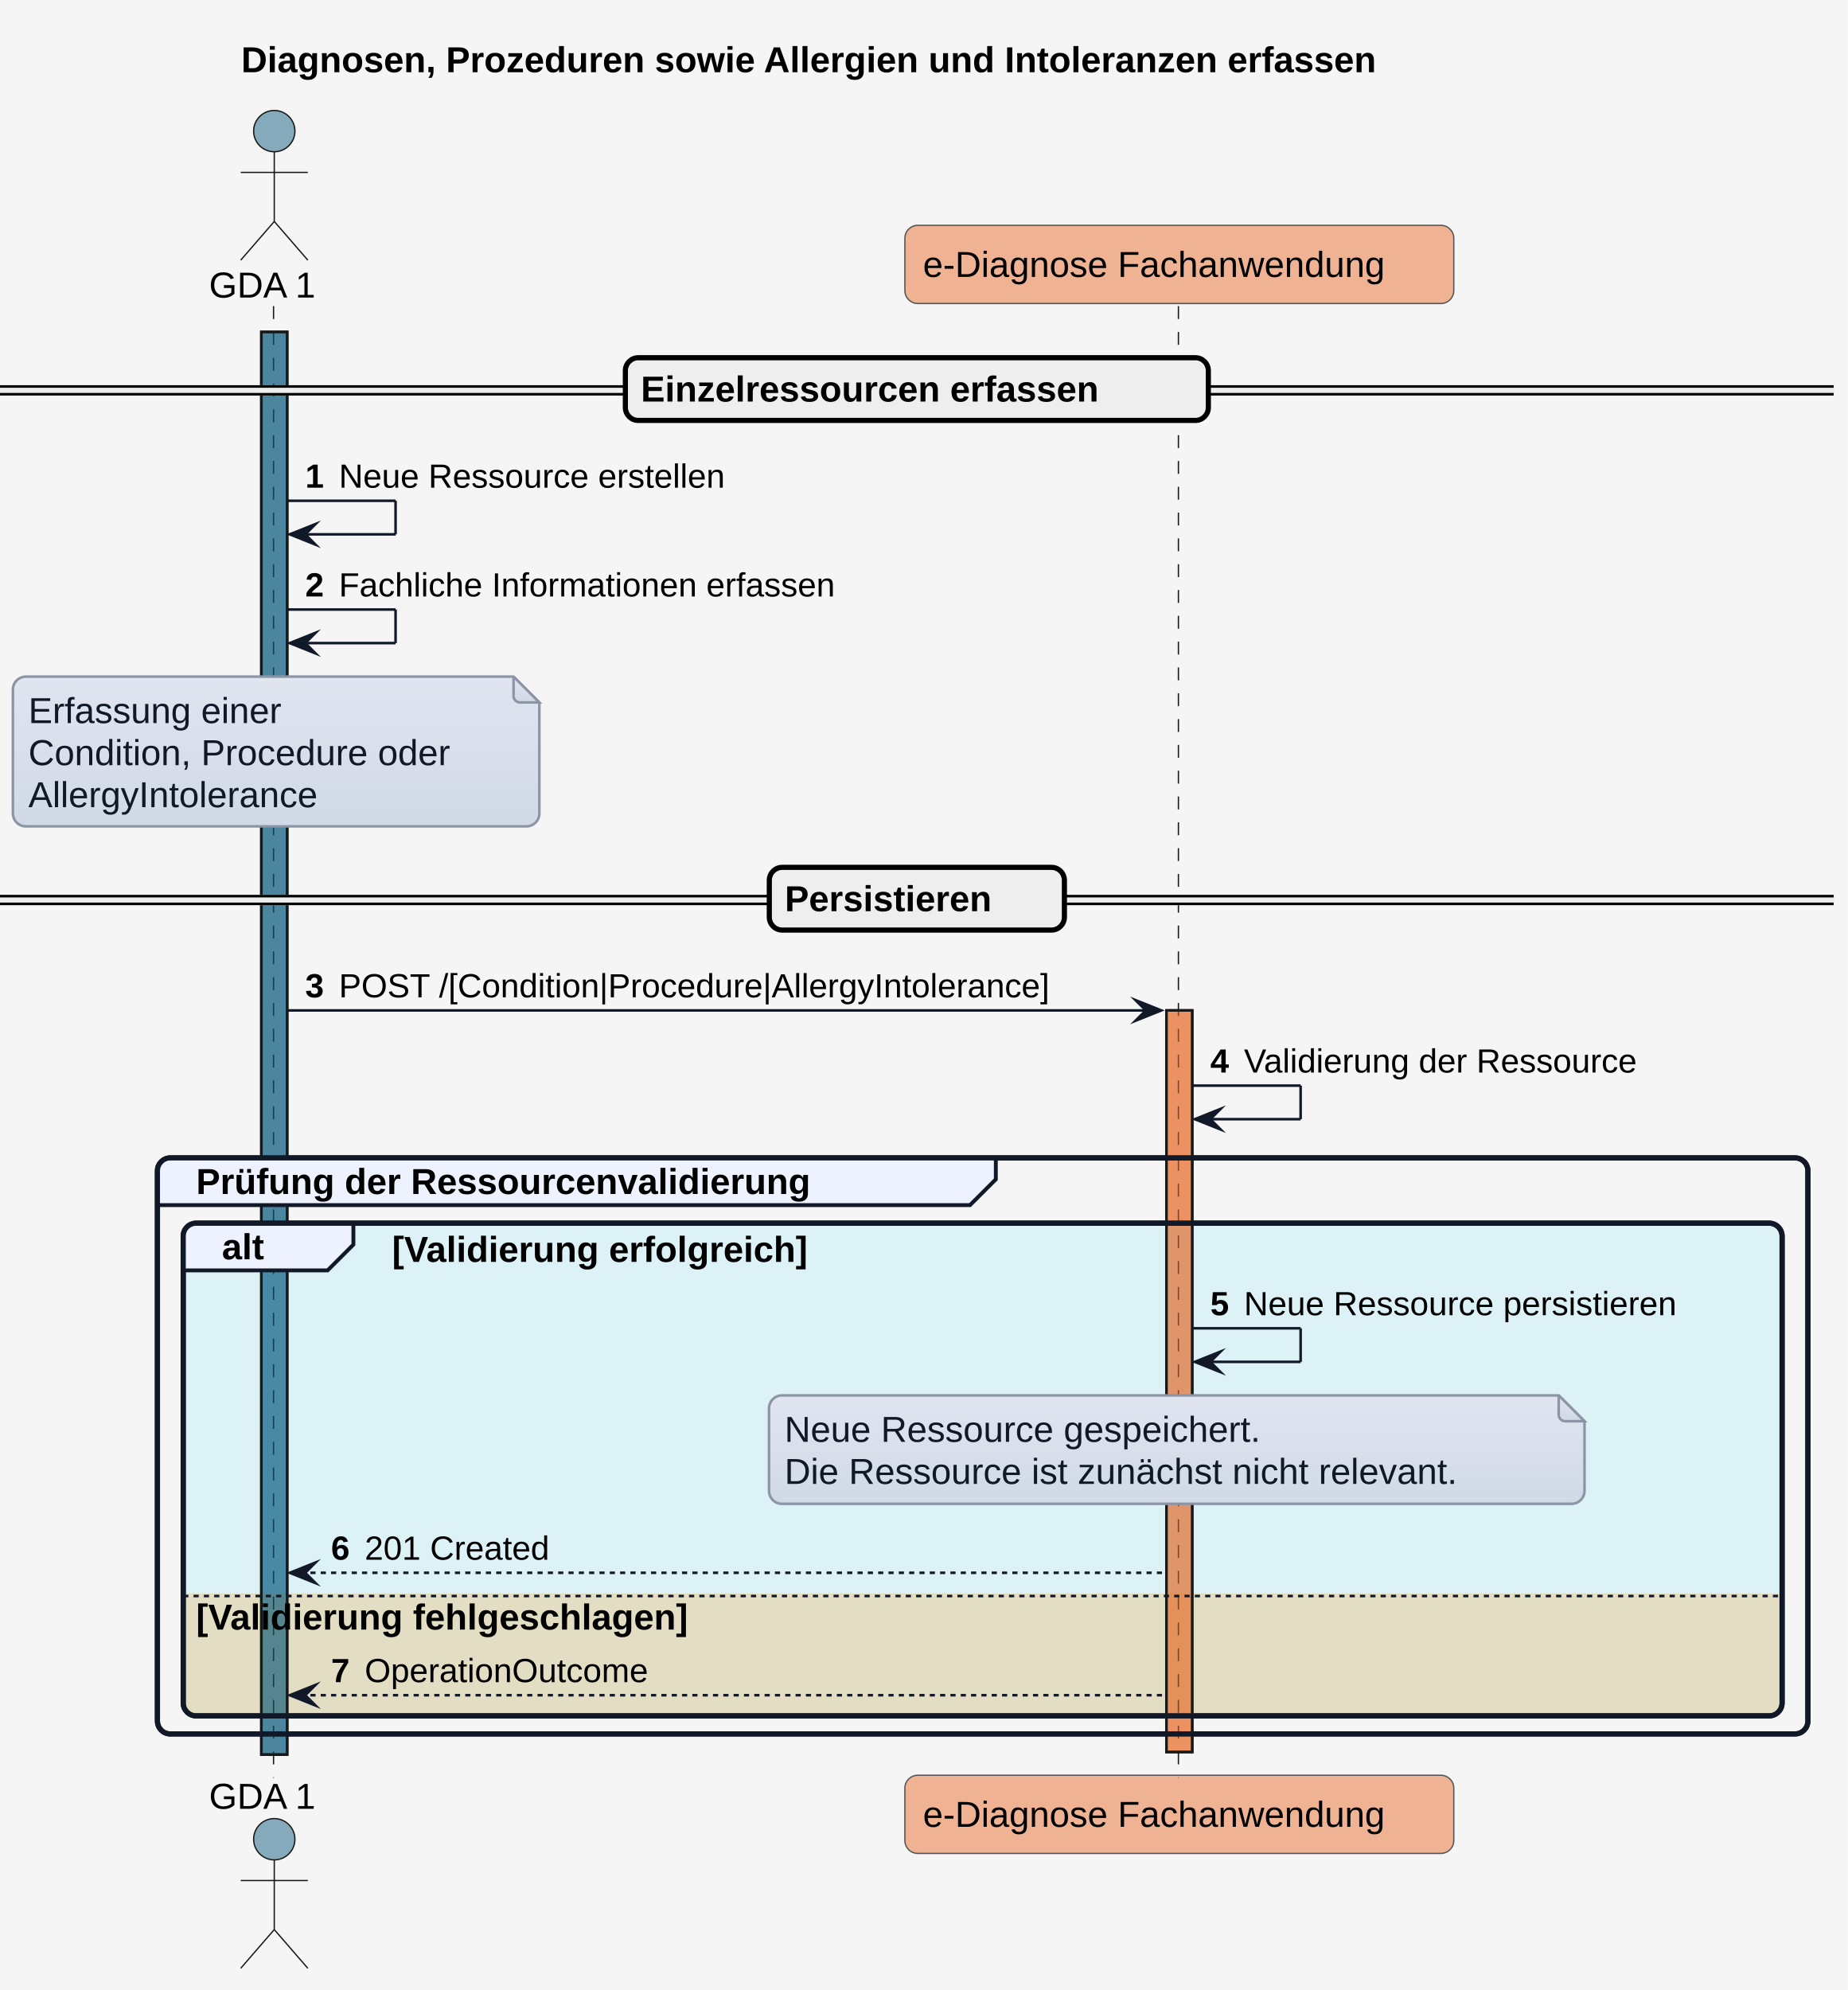
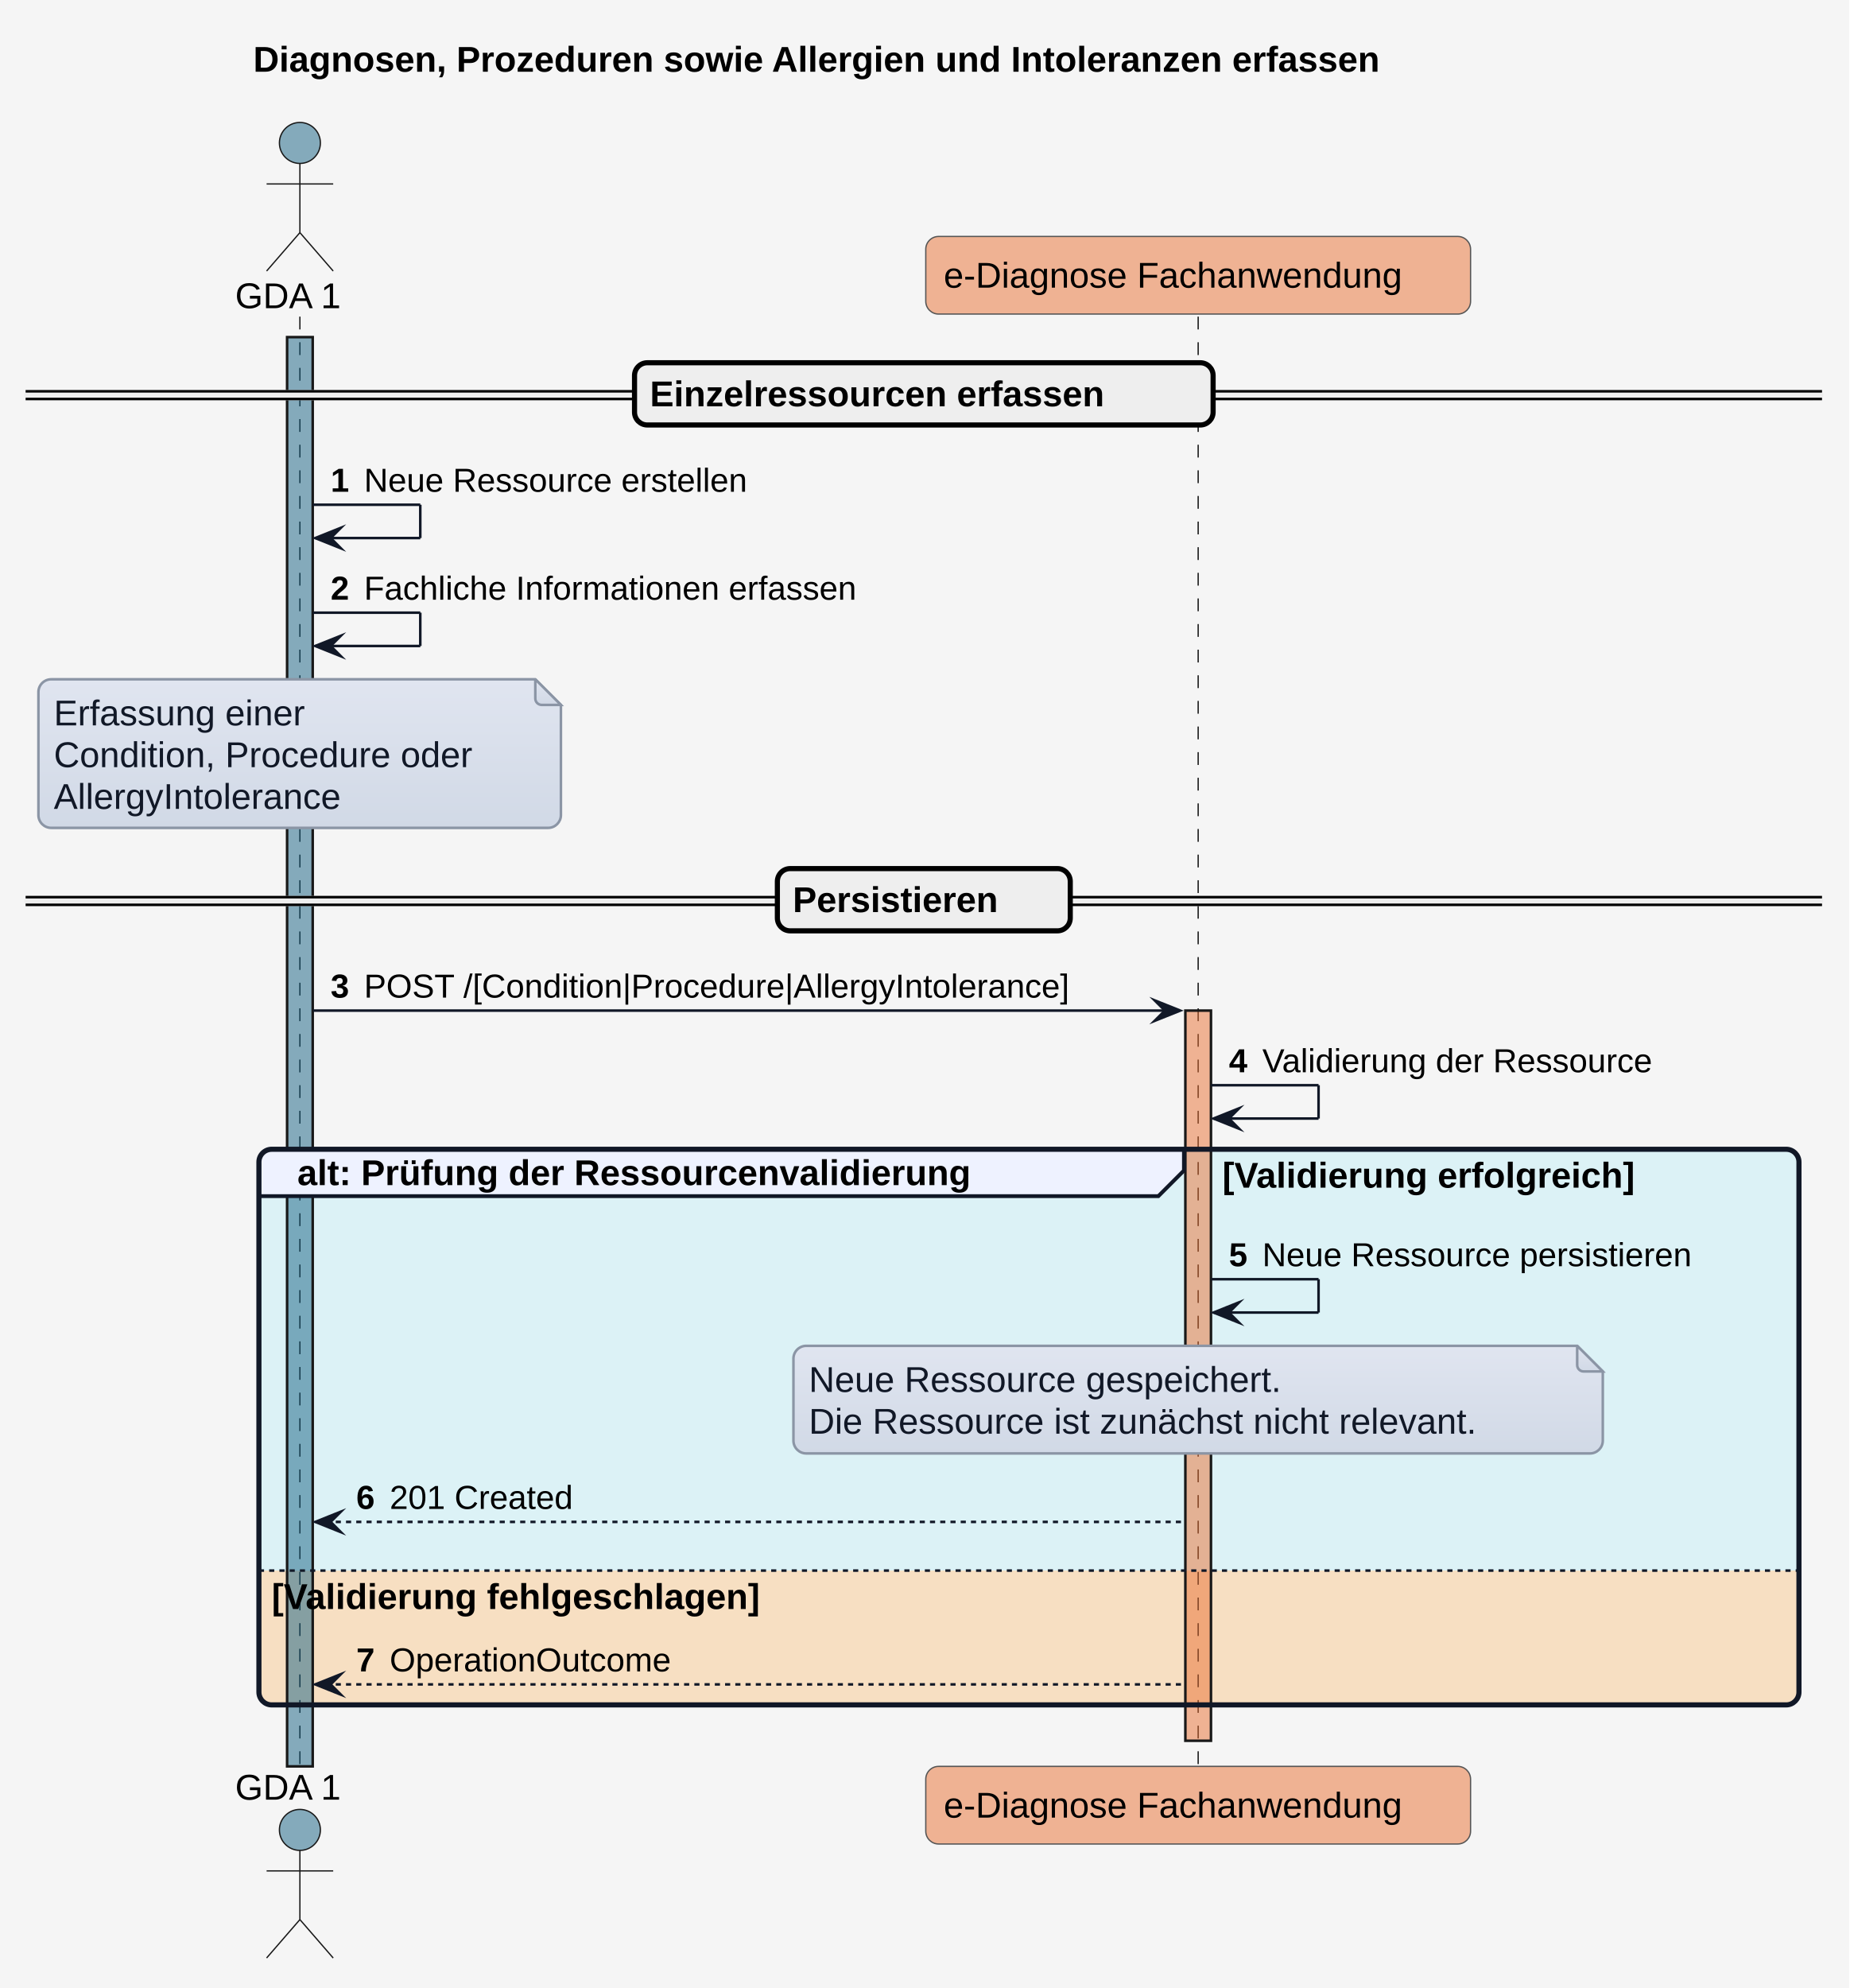
- <svg xmlns="http://www.w3.org/2000/svg" version="1.1" data-diagram-type="SEQUENCE" style="width:716px;height:771px;background:#F5F5F5;" width="716px" height="771px" viewBox="0 0 716 771" zoomAndPan="magnify" preserveAspectRatio="none" contentStyleType="text/css">
+ <svg xmlns="http://www.w3.org/2000/svg" version="1.1" data-diagram-type="SEQUENCE" style="width:722px;height:776px;background:#F5F5F5;" width="722px" height="776px" viewBox="0 0 722 776" zoomAndPan="magnify" preserveAspectRatio="none" contentStyleType="text/css">
  <defs>
-     <linearGradient x1="50%" y1="0%" x2="50%" y2="100%" id="gvlhqeng7wdxw0">
+     <linearGradient x1="50%" y1="0%" x2="50%" y2="100%" id="gnr4scn6faixz0">
      <stop stop-color="#E0E5F0" offset="0%" />
      <stop stop-color="#D1D9E6" offset="100%" />
    </linearGradient>
  </defs>
-   <g>
-     <rect x="0" y="0" width="716" height="771" fill="#F5F5F5" style="stroke:none;stroke-width:1;" />
+   <g font-family="sans-serif" lengthAdjust="spacing">
+     <rect x="0" y="0" width="722" height="776" fill="#F5F5F5" style="stroke:none;" />
    <g class="title" data-source-line="1">
-       <text x="93.466" y="27.995" fill="#000000" font-size="14" lengthAdjust="spacing" textLength="522.635" font-weight="700" font-family="'Arial'">Diagnosen, Prozeduren sowie Allergien und Intoleranzen erfassen</text>
+       <text x="98.87" y="27.995" fill="#000" font-size="14" textLength="522.635" font-weight="700" font-family="'Arial'">Diagnosen, Prozeduren sowie Allergien und Intoleranzen erfassen</text>
+     </g>
+     <path d="M106.091,448.609 L697.375,448.609 A5,5 0 0 1 702.375,453.609 L702.375,613.063 L101.091,613.063 L101.091,453.609 A5,5 0 0 1 106.091,448.609" fill="#50E6FF" fill-opacity="0.145" />
+     <path d="M101.091,613.063 L702.375,613.063 L702.375,660.492 A5,5 0 0 1 697.375,665.492 L106.091,665.492 A5,5 0 0 1 101.091,660.492 L101.091,613.063" fill="#FF8C00" fill-opacity="0.208" />
+     <g>
+       <rect x="113.591" y="123.594" width="8" height="565.898" fill="#000" fill-opacity="0" />
+       <line x1="117.091" y1="123.594" x2="117.091" y2="689.492" style="stroke:#181818;stroke-width:0.5;stroke-dasharray:5,5;" />
    </g>
    <g>
-       <rect x="101.282" y="128.594" width="10" height="551.195" fill="#156082" fill-opacity="0.502" style="stroke:#181818;stroke-width:1;" />
+       <rect x="112.091" y="131.594" width="10" height="557.898" fill="#156082" fill-opacity="0.502" style="stroke:#181818;stroke-width:1;" />
    </g>
    <g>
-       <rect x="451.995" y="391.477" width="10" height="287.312" fill="#E97132" fill-opacity="0.502" style="stroke:#181818;stroke-width:1;" />
-     </g>
-     <rect x="61" y="448.609" width="639.566" height="223.18" fill="none" style="stroke:#111827;stroke-width:2;" rx="5" ry="5" />
-     <rect x="71" y="473.906" width="619.566" height="190.883" fill="#50E6FF" fill-opacity="0.145" style="stroke:#111827;stroke-width:2;" rx="5" ry="5" />
-     <path d="M71,617.359 L690.566,617.359 L690.566,659.789 A5,5 0 0 1 685.566,664.789 L76,664.789 A5,5 0 0 1 71,659.789 L71,617.359" style="stroke:none;stroke-width:1;" fill="#FF8C00" fill-opacity="0.208" />
-     <g class="participant-lifeline" data-qualified-name="GDA_1" data-entity-uid="part1" id="part1-lifeline" data-source-line="49">
-       <g>
-         <rect x="102.282" y="118.594" width="8" height="570.195" fill="#000000" fill-opacity="0" />
-         <line x1="106" y1="118.594" x2="106" y2="688.789" style="stroke:#181818;stroke-width:0.5;stroke-dasharray:5,5;" />
-       </g>
-     </g>
-     <g class="participant-lifeline" data-qualified-name="eDiag_FA" data-entity-uid="part2" id="part2-lifeline" data-source-line="50">
-       <g>
-         <rect x="452.995" y="118.594" width="8" height="570.195" fill="#000000" fill-opacity="0" />
-         <line x1="456.641" y1="118.594" x2="456.641" y2="688.789" style="stroke:#181818;stroke-width:0.5;stroke-dasharray:5,5;" />
-       </g>
-     </g>
-     <g class="participant participant-head" data-qualified-name="GDA_1" data-entity-uid="part1" id="part1-head" data-source-line="49">
-       <text x="81" y="115.292" fill="#000000" font-size="14" lengthAdjust="spacing" textLength="44.563" font-family="'Arial'">GDA 1</text>
-       <ellipse cx="106.282" cy="50.797" rx="8" ry="8" fill="#156082" fill-opacity="0.502" style="stroke:#181818;stroke-width:0.5;" />
-       <path d="M106.282,58.797 L106.282,85.797 M93.282,66.797 L119.282,66.797 M106.282,85.797 L93.282,100.797 M106.282,85.797 L119.282,100.797" style="stroke:#181818;stroke-width:0.5;" fill="none" />
-     </g>
-     <g class="participant participant-tail" data-qualified-name="GDA_1" data-entity-uid="part1" id="part1-tail" data-source-line="49">
-       <text x="81" y="700.784" fill="#000000" font-size="14" lengthAdjust="spacing" textLength="44.563" font-family="'Arial'">GDA 1</text>
-       <ellipse cx="106.282" cy="712.586" rx="8" ry="8" fill="#156082" fill-opacity="0.502" style="stroke:#181818;stroke-width:0.5;" />
-       <path d="M106.282,720.586 L106.282,747.586 M93.282,728.586 L119.282,728.586 M106.282,747.586 L93.282,762.586 M106.282,747.586 L119.282,762.586" style="stroke:#181818;stroke-width:0.5;" fill="none" />
-     </g>
-     <g class="participant participant-head" data-qualified-name="eDiag_FA" data-entity-uid="part2" id="part2-head" data-source-line="50">
-       <rect x="350.641" y="87.297" width="212.707" height="30.297" fill="#E97132" fill-opacity="0.502" style="stroke:#555555;stroke-width:0.5;" rx="5" ry="5" />
-       <text x="357.641" y="107.292" fill="#000000" font-size="14" lengthAdjust="spacing" textLength="198.707" font-family="'Arial'">e-Diagnose Fachanwendung</text>
-     </g>
-     <g class="participant participant-tail" data-qualified-name="eDiag_FA" data-entity-uid="part2" id="part2-tail" data-source-line="50">
-       <rect x="350.641" y="687.789" width="212.707" height="30.297" fill="#E97132" fill-opacity="0.502" style="stroke:#555555;stroke-width:0.5;" rx="5" ry="5" />
-       <text x="357.641" y="707.784" fill="#000000" font-size="14" lengthAdjust="spacing" textLength="198.707" font-family="'Arial'">e-Diagnose Fachanwendung</text>
+       <rect x="464.304" y="123.594" width="8" height="565.898" fill="#000" fill-opacity="0" />
+       <line x1="467.804" y1="123.594" x2="467.804" y2="689.492" style="stroke:#181818;stroke-width:0.5;stroke-dasharray:5,5;" />
    </g>
    <g>
-       <rect x="101.282" y="128.594" width="10" height="551.195" fill="#156082" fill-opacity="0.502" style="stroke:#181818;stroke-width:1;" />
+       <rect x="462.804" y="394.477" width="10" height="285.016" fill="#E97132" fill-opacity="0.502" style="stroke:#181818;stroke-width:1;" />
    </g>
-     <g>
-       <rect x="451.995" y="391.477" width="10" height="287.312" fill="#E97132" fill-opacity="0.502" style="stroke:#181818;stroke-width:1;" />
-     </g>
-     <rect x="0" y="149.742" width="710.566" height="3" fill="#EEEEEE" style="stroke:#EEEEEE;stroke-width:1;" rx="5" ry="5" />
-     <line x1="0" y1="149.742" x2="710.566" y2="149.742" style="stroke:#000000;stroke-width:1;" />
-     <line x1="0" y1="152.742" x2="710.566" y2="152.742" style="stroke:#000000;stroke-width:1;" />
-     <rect x="242.333" y="138.594" width="225.9" height="24.297" fill="#EEEEEE" style="stroke:#000000;stroke-width:2;" rx="5" ry="5" />
-     <text x="248.333" y="155.589" fill="#000000" font-size="14" lengthAdjust="spacing" textLength="207.026" font-weight="700" font-family="'Arial'">Einzelressourcen erfassen</text>
-     <g class="message" data-entity-1="part1" data-entity-2="part1" id="msg1" data-source-line="57">
-       <line x1="111.282" y1="194.023" x2="153.282" y2="194.023" style="stroke:#111827;stroke-width:1;" />
-       <line x1="153.282" y1="194.023" x2="153.282" y2="207.023" style="stroke:#111827;stroke-width:1;" />
-       <line x1="112.282" y1="207.023" x2="153.282" y2="207.023" style="stroke:#111827;stroke-width:1;" />
-       <polygon points="122.282,203.023,112.282,207.023,122.282,211.023,118.282,207.023" fill="#111827" style="stroke:#111827;stroke-width:1;stroke-linejoin:miter;stroke-miterlimit:10;" />
-       <text x="118.282" y="188.958" fill="#000000" font-size="13" lengthAdjust="spacing" textLength="9.045" font-weight="700" font-family="'Arial'">1</text>
-       <text x="131.327" y="188.958" fill="#000000" font-size="13" lengthAdjust="spacing" textLength="166.156" font-family="'Arial'">Neue Ressource erstellen</text>
-     </g>
-     <g class="message" data-entity-1="part1" data-entity-2="part1" id="msg2" data-source-line="58">
-       <line x1="111.282" y1="236.156" x2="153.282" y2="236.156" style="stroke:#111827;stroke-width:1;" />
-       <line x1="153.282" y1="236.156" x2="153.282" y2="249.156" style="stroke:#111827;stroke-width:1;" />
-       <line x1="112.282" y1="249.156" x2="153.282" y2="249.156" style="stroke:#111827;stroke-width:1;" />
-       <polygon points="122.282,245.156,112.282,249.156,122.282,253.156,118.282,249.156" fill="#111827" style="stroke:#111827;stroke-width:1;stroke-linejoin:miter;stroke-miterlimit:10;" />
-       <text x="118.282" y="231.09" fill="#000000" font-size="13" lengthAdjust="spacing" textLength="9.045" font-weight="700" font-family="'Arial'">2</text>
-       <text x="131.327" y="231.09" fill="#000000" font-size="13" lengthAdjust="spacing" textLength="217.09" font-family="'Arial'">Fachliche Informationen erfassen</text>
-     </g>
-     <path d="M5,267.156 L5,315.156 A5,5 0 0 0 10,320.156 L204,320.156 A5,5 0 0 0 209,315.156 L209,272.156 L199,262.156 L10,262.156 A5,5 0 0 0 5,267.156" style="stroke:#8B95A5;stroke-width:1;" fill="url(#gvlhqeng7wdxw0)" />
-     <path d="M199,262.156 L199,269.656 A2.5,2.5 0 0 0 201.5,272.156 L209,272.156 L199,262.156" style="stroke:#8B95A5;stroke-width:1;" fill="url(#gvlhqeng7wdxw0)" />
-     <text x="11" y="280.151" fill="#111827" font-size="14" lengthAdjust="spacing" textLength="109.525" font-family="'Arial'">Erfassung einer</text>
-     <text x="11" y="296.448" fill="#111827" font-size="14" lengthAdjust="spacing" textLength="183.183" font-family="'Arial'">Condition, Procedure oder</text>
-     <text x="11" y="312.745" fill="#111827" font-size="14" lengthAdjust="spacing" textLength="127.976" font-family="'Arial'">AllergyIntolerance</text>
-     <rect x="0" y="347.195" width="710.566" height="3" fill="#EEEEEE" style="stroke:#EEEEEE;stroke-width:1;" rx="5" ry="5" />
-     <line x1="0" y1="347.195" x2="710.566" y2="347.195" style="stroke:#000000;stroke-width:1;" />
-     <line x1="0" y1="350.195" x2="710.566" y2="350.195" style="stroke:#000000;stroke-width:1;" />
-     <rect x="298.107" y="336.047" width="114.352" height="24.297" fill="#EEEEEE" style="stroke:#000000;stroke-width:2;" rx="5" ry="5" />
-     <text x="304.107" y="353.042" fill="#000000" font-size="14" lengthAdjust="spacing" textLength="95.478" font-weight="700" font-family="'Arial'">Persistieren</text>
-     <g class="message" data-entity-1="part1" data-entity-2="part2" id="msg3" data-source-line="69">
-       <polygon points="439.995,387.477,449.995,391.477,439.995,395.477,443.995,391.477" fill="#111827" style="stroke:#111827;stroke-width:1;stroke-linejoin:miter;stroke-miterlimit:10;" />
-       <line x1="111.282" y1="391.477" x2="445.995" y2="391.477" style="stroke:#111827;stroke-width:1;" />
-       <text x="118.282" y="386.411" fill="#000000" font-size="13" lengthAdjust="spacing" textLength="9.045" font-weight="700" font-family="'Arial'">3</text>
-       <text x="131.327" y="386.411" fill="#000000" font-size="13" lengthAdjust="spacing" textLength="308.668" font-family="'Arial'">POST /[Condition|Procedure|AllergyIntolerance]</text>
-     </g>
-     <g class="message" data-entity-1="part2" data-entity-2="part2" id="msg4" data-source-line="73">
-       <line x1="461.995" y1="420.609" x2="503.995" y2="420.609" style="stroke:#111827;stroke-width:1;" />
-       <line x1="503.995" y1="420.609" x2="503.995" y2="433.609" style="stroke:#111827;stroke-width:1;" />
-       <line x1="462.995" y1="433.609" x2="503.995" y2="433.609" style="stroke:#111827;stroke-width:1;" />
-       <polygon points="472.995,429.609,462.995,433.609,472.995,437.609,468.995,433.609" fill="#111827" style="stroke:#111827;stroke-width:1;stroke-linejoin:miter;stroke-miterlimit:10;" />
-       <text x="468.995" y="415.543" fill="#000000" font-size="13" lengthAdjust="spacing" textLength="9.045" font-weight="700" font-family="'Arial'">4</text>
-       <text x="482.04" y="415.543" fill="#000000" font-size="13" lengthAdjust="spacing" textLength="171.139" font-family="'Arial'">Validierung der Ressource</text>
-     </g>
-     <path d="M66,448.609 L385.884,448.609 L385.884,456.906 L375.884,466.906 L61,466.906 L61,453.609 A5,5 0 0 1 66,448.609" style="stroke:#111827;stroke-width:1.5;" fill="#EEF2FF" />
-     <rect x="61" y="448.609" width="639.566" height="223.18" fill="none" style="stroke:#111827;stroke-width:2;" rx="5" ry="5" />
-     <text x="76" y="462.604" fill="#000000" font-size="14" lengthAdjust="spacing" textLength="279.884" font-weight="700" font-family="'Arial'">Prüfung der Ressourcenvalidierung</text>
-     <path d="M76,473.906 L136.939,473.906 L136.939,482.203 L126.939,492.203 L71,492.203 L71,478.906 A5,5 0 0 1 76,473.906" style="stroke:#111827;stroke-width:1.5;" fill="#EEF2FF" />
-     <rect x="71" y="473.906" width="619.566" height="190.883" fill="none" style="stroke:#111827;stroke-width:2;" rx="5" ry="5" />
-     <text x="86" y="487.901" fill="#000000" font-size="14" lengthAdjust="spacing" textLength="20.939" font-weight="700" font-family="'Arial'">alt</text>
-     <text x="151.939" y="488.901" fill="#000000" font-size="14" lengthAdjust="spacing" textLength="195.118" font-weight="700" font-family="'Arial'">[Validierung erfolgreich]</text>
-     <g class="message" data-entity-1="part2" data-entity-2="part2" id="msg5" data-source-line="79">
-       <line x1="461.995" y1="514.633" x2="503.995" y2="514.633" style="stroke:#111827;stroke-width:1;" />
-       <line x1="503.995" y1="514.633" x2="503.995" y2="527.633" style="stroke:#111827;stroke-width:1;" />
-       <line x1="462.995" y1="527.633" x2="503.995" y2="527.633" style="stroke:#111827;stroke-width:1;" />
-       <polygon points="472.995,523.633,462.995,527.633,472.995,531.633,468.995,527.633" fill="#111827" style="stroke:#111827;stroke-width:1;stroke-linejoin:miter;stroke-miterlimit:10;" />
-       <text x="468.995" y="509.567" fill="#000000" font-size="13" lengthAdjust="spacing" textLength="9.045" font-weight="700" font-family="'Arial'">5</text>
-       <text x="482.04" y="509.567" fill="#000000" font-size="13" lengthAdjust="spacing" textLength="186.526" font-family="'Arial'">Neue Ressource persistieren</text>
-     </g>
-     <path d="M298,545.633 L298,577.633 A5,5 0 0 0 303,582.633 L609,582.633 A5,5 0 0 0 614,577.633 L614,550.633 L604,540.633 L303,540.633 A5,5 0 0 0 298,545.633" style="stroke:#8B95A5;stroke-width:1;" fill="url(#gvlhqeng7wdxw0)" />
-     <path d="M604,540.633 L604,548.133 A2.5,2.5 0 0 0 606.5,550.633 L614,550.633 L604,540.633" style="stroke:#8B95A5;stroke-width:1;" fill="url(#gvlhqeng7wdxw0)" />
-     <text x="304" y="558.628" fill="#111827" font-size="14" lengthAdjust="spacing" textLength="204.969" font-family="'Arial'">Neue Ressource gespeichert.</text>
-     <text x="304" y="574.925" fill="#111827" font-size="14" lengthAdjust="spacing" textLength="295.039" font-family="'Arial'">Die Ressource ist zunächst nicht relevant.</text>
-     <g class="message" data-entity-1="part2" data-entity-2="part1" id="msg6" data-source-line="86">
-       <polygon points="122.282,605.359,112.282,609.359,122.282,613.359,118.282,609.359" fill="#111827" style="stroke:#111827;stroke-width:1;stroke-linejoin:miter;stroke-miterlimit:10;" />
-       <line x1="116.282" y1="609.359" x2="450.995" y2="609.359" style="stroke:#111827;stroke-width:1;stroke-dasharray:2,2;" />
-       <text x="128.282" y="604.293" fill="#000000" font-size="13" lengthAdjust="spacing" textLength="9.045" font-weight="700" font-family="'Arial'">6</text>
-       <text x="141.327" y="604.293" fill="#000000" font-size="13" lengthAdjust="spacing" textLength="80.679" font-family="'Arial'">201 Created</text>
-     </g>
-     <line x1="71" y1="618.359" x2="690.566" y2="618.359" style="stroke:#111827;stroke-width:1;stroke-dasharray:2,2;" />
-     <text x="76" y="631.355" fill="#000000" font-size="14" lengthAdjust="spacing" textLength="228.922" font-weight="700" font-family="'Arial'">[Validierung fehlgeschlagen]</text>
-     <g class="message" data-entity-1="part2" data-entity-2="part1" id="msg7" data-source-line="90">
-       <polygon points="122.282,652.789,112.282,656.789,122.282,660.789,118.282,656.789" fill="#111827" style="stroke:#111827;stroke-width:1;stroke-linejoin:miter;stroke-miterlimit:10;" />
-       <line x1="116.282" y1="656.789" x2="450.995" y2="656.789" style="stroke:#111827;stroke-width:1;stroke-dasharray:2,2;" />
-       <text x="128.282" y="651.723" fill="#000000" font-size="13" lengthAdjust="spacing" textLength="9.045" font-weight="700" font-family="'Arial'">7</text>
-       <text x="141.327" y="651.723" fill="#000000" font-size="13" lengthAdjust="spacing" textLength="124.027" font-family="'Arial'">OperationOutcome</text>
-     </g>
+     <text x="91.81" y="120.292" fill="#000" font-size="14" textLength="44.563" font-family="'Arial'">GDA 1</text>
+     <ellipse cx="117.091" cy="55.797" rx="8" ry="8" fill="#156082" fill-opacity="0.502" style="stroke:#181818;stroke-width:0.5;" />
+     <path d="M117.091,63.797 L117.091,90.797 M104.091,71.797 L130.091,71.797 M117.091,90.797 L104.091,105.797 M117.091,90.797 L130.091,105.797" style="stroke:#181818;stroke-width:0.5;" fill="none" />
+     <rect x="361.451" y="92.297" width="212.707" height="30.297" fill="#E97132" fill-opacity="0.502" style="stroke:#555;stroke-width:0.5;" rx="5" ry="5" />
+     <text x="368.451" y="112.292" fill="#000" font-size="14" textLength="198.707" font-family="'Arial'">e-Diagnose Fachanwendung</text>
+     <text x="91.81" y="702.487" fill="#000" font-size="14" textLength="44.563" font-family="'Arial'">GDA 1</text>
+     <ellipse cx="117.091" cy="714.289" rx="8" ry="8" fill="#156082" fill-opacity="0.502" style="stroke:#181818;stroke-width:0.5;" />
+     <path d="M117.091,722.289 L117.091,749.289 M104.091,730.289 L130.091,730.289 M117.091,749.289 L104.091,764.289 M117.091,749.289 L130.091,764.289" style="stroke:#181818;stroke-width:0.5;" fill="none" />
+     <rect x="361.451" y="689.492" width="212.707" height="30.297" fill="#E97132" fill-opacity="0.502" style="stroke:#555;stroke-width:0.5;" rx="5" ry="5" />
+     <text x="368.451" y="709.487" fill="#000" font-size="14" textLength="198.707" font-family="'Arial'">e-Diagnose Fachanwendung</text>
+     <rect x="10" y="152.742" width="701.375" height="3" fill="#EEE" style="stroke:#EEE;stroke-width:1;" rx="5" ry="5" />
+     <line x1="10" y1="152.742" x2="711.375" y2="152.742" style="stroke:#000;stroke-width:1;" />
+     <line x1="10" y1="155.742" x2="711.375" y2="155.742" style="stroke:#000;stroke-width:1;" />
+     <rect x="247.738" y="141.594" width="225.9" height="24.297" fill="#EEE" style="stroke:#000;stroke-width:2;" rx="5" ry="5" />
+     <text x="253.738" y="158.589" fill="#000" font-size="14" textLength="207.026" font-weight="700" font-family="'Arial'">Einzelressourcen erfassen</text>
+     <line x1="122.091" y1="197.023" x2="164.091" y2="197.023" style="stroke:#111827;stroke-width:1;" />
+     <line x1="164.091" y1="197.023" x2="164.091" y2="210.023" style="stroke:#111827;stroke-width:1;" />
+     <line x1="123.091" y1="210.023" x2="164.091" y2="210.023" style="stroke:#111827;stroke-width:1;" />
+     <polygon points="133.091,206.023,123.091,210.023,133.091,214.023,129.091,210.023" fill="#111827" style="stroke:#111827;stroke-width:1;stroke-linejoin:miter;stroke-miterlimit:10;" />
+     <text x="129.091" y="191.958" fill="#000" font-size="13" font-weight="700" font-family="'Arial'">1</text>
+     <text x="142.137" y="191.958" fill="#000" font-size="13" textLength="166.156" font-family="'Arial'">Neue Ressource erstellen</text>
+     <line x1="122.091" y1="239.156" x2="164.091" y2="239.156" style="stroke:#111827;stroke-width:1;" />
+     <line x1="164.091" y1="239.156" x2="164.091" y2="252.156" style="stroke:#111827;stroke-width:1;" />
+     <line x1="123.091" y1="252.156" x2="164.091" y2="252.156" style="stroke:#111827;stroke-width:1;" />
+     <polygon points="133.091,248.156,123.091,252.156,133.091,256.156,129.091,252.156" fill="#111827" style="stroke:#111827;stroke-width:1;stroke-linejoin:miter;stroke-miterlimit:10;" />
+     <text x="129.091" y="234.09" fill="#000" font-size="13" font-weight="700" font-family="'Arial'">2</text>
+     <text x="142.137" y="234.09" fill="#000" font-size="13" textLength="217.09" font-family="'Arial'">Fachliche Informationen erfassen</text>
+     <path d="M15,270.156 L15,318.156 A5,5 0 0 0 20,323.156 L214,323.156 A5,5 0 0 0 219,318.156 L219,275.156 L209,265.156 L20,265.156 A5,5 0 0 0 15,270.156" style="stroke:#8B95A5;stroke-width:1;" fill="url(#gnr4scn6faixz0)" />
+     <path d="M209,265.156 L209,272.656 A2.5,2.5 0 0 0 211.5,275.156 L219,275.156 L209,265.156" style="stroke:#8B95A5;stroke-width:1;" fill="url(#gnr4scn6faixz0)" />
+     <text x="21" y="283.151" fill="#111827" font-size="14" textLength="109.525" font-family="'Arial'">Erfassung einer</text>
+     <text x="21" y="299.448" fill="#111827" font-size="14" textLength="183.183" font-family="'Arial'">Condition, Procedure oder</text>
+     <text x="21" y="315.745" fill="#111827" font-size="14" textLength="127.976" font-family="'Arial'">AllergyIntolerance</text>
+     <rect x="10" y="350.195" width="701.375" height="3" fill="#EEE" style="stroke:#EEE;stroke-width:1;" rx="5" ry="5" />
+     <line x1="10" y1="350.195" x2="711.375" y2="350.195" style="stroke:#000;stroke-width:1;" />
+     <line x1="10" y1="353.195" x2="711.375" y2="353.195" style="stroke:#000;stroke-width:1;" />
+     <rect x="303.512" y="339.047" width="114.352" height="24.297" fill="#EEE" style="stroke:#000;stroke-width:2;" rx="5" ry="5" />
+     <text x="309.512" y="356.042" fill="#000" font-size="14" textLength="95.478" font-weight="700" font-family="'Arial'">Persistieren</text>
+     <polygon points="450.804,390.477,460.804,394.477,450.804,398.477,454.804,394.477" fill="#111827" style="stroke:#111827;stroke-width:1;stroke-linejoin:miter;stroke-miterlimit:10;" />
+     <line x1="122.091" y1="394.477" x2="456.804" y2="394.477" style="stroke:#111827;stroke-width:1;" />
+     <text x="129.091" y="389.411" fill="#000" font-size="13" font-weight="700" font-family="'Arial'">3</text>
+     <text x="142.137" y="389.411" fill="#000" font-size="13" textLength="308.667" font-family="'Arial'">POST /[Condition|Procedure|AllergyIntolerance]</text>
+     <line x1="472.804" y1="423.609" x2="514.804" y2="423.609" style="stroke:#111827;stroke-width:1;" />
+     <line x1="514.804" y1="423.609" x2="514.804" y2="436.609" style="stroke:#111827;stroke-width:1;" />
+     <line x1="473.804" y1="436.609" x2="514.804" y2="436.609" style="stroke:#111827;stroke-width:1;" />
+     <polygon points="483.804,432.609,473.804,436.609,483.804,440.609,479.804,436.609" fill="#111827" style="stroke:#111827;stroke-width:1;stroke-linejoin:miter;stroke-miterlimit:10;" />
+     <text x="479.804" y="418.543" fill="#000" font-size="13" font-weight="700" font-family="'Arial'">4</text>
+     <text x="492.85" y="418.543" fill="#000" font-size="13" textLength="171.139" font-family="'Arial'">Validierung der Ressource</text>
+     <path d="M106.091,448.609 L462.26,448.609 L462.26,456.906 L452.26,466.906 L101.091,466.906 L101.091,453.609 A5,5 0 0 1 106.091,448.609" style="stroke:#111827;stroke-width:1.5;" fill="#EEF2FF" />
+     <rect x="101.091" y="448.609" width="601.284" height="216.883" fill="none" style="stroke:#111827;stroke-width:2;" rx="5" ry="5" />
+     <text x="116.091" y="462.604" fill="#000" font-size="14" textLength="311.295" font-weight="700" font-family="'Arial'">alt: Prüfung der Ressourcenvalidierung</text>
+     <text x="477.26" y="463.604" fill="#000" font-size="14" textLength="195.118" font-weight="700" font-family="'Arial'">[Validierung erfolgreich]</text>
+     <line x1="101.091" y1="613.063" x2="702.375" y2="613.063" style="stroke:#111827;stroke-width:1;stroke-dasharray:2,2;" />
+     <text x="106.091" y="628.058" fill="#000" font-size="14" textLength="228.922" font-weight="700" font-family="'Arial'">[Validierung fehlgeschlagen]</text>
+     <line x1="472.804" y1="499.336" x2="514.804" y2="499.336" style="stroke:#111827;stroke-width:1;" />
+     <line x1="514.804" y1="499.336" x2="514.804" y2="512.336" style="stroke:#111827;stroke-width:1;" />
+     <line x1="473.804" y1="512.336" x2="514.804" y2="512.336" style="stroke:#111827;stroke-width:1;" />
+     <polygon points="483.804,508.336,473.804,512.336,483.804,516.336,479.804,512.336" fill="#111827" style="stroke:#111827;stroke-width:1;stroke-linejoin:miter;stroke-miterlimit:10;" />
+     <text x="479.804" y="494.27" fill="#000" font-size="13" font-weight="700" font-family="'Arial'">5</text>
+     <text x="492.85" y="494.27" fill="#000" font-size="13" textLength="186.526" font-family="'Arial'">Neue Ressource persistieren</text>
+     <path d="M309.785,530.336 L309.785,562.336 A5,5 0 0 0 314.785,567.336 L620.785,567.336 A5,5 0 0 0 625.785,562.336 L625.785,535.336 L615.785,525.336 L314.785,525.336 A5,5 0 0 0 309.785,530.336" style="stroke:#8B95A5;stroke-width:1;" fill="url(#gnr4scn6faixz0)" />
+     <path d="M615.785,525.336 L615.785,532.836 A2.5,2.5 0 0 0 618.285,535.336 L625.785,535.336 L615.785,525.336" style="stroke:#8B95A5;stroke-width:1;" fill="url(#gnr4scn6faixz0)" />
+     <text x="315.785" y="543.331" fill="#111827" font-size="14" textLength="204.969" font-family="'Arial'">Neue Ressource gespeichert.</text>
+     <text x="315.785" y="559.628" fill="#111827" font-size="14" textLength="295.039" font-family="'Arial'">Die Ressource ist zunächst nicht relevant.</text>
+     <polygon points="133.091,590.063,123.091,594.063,133.091,598.063,129.091,594.063" fill="#111827" style="stroke:#111827;stroke-width:1;stroke-linejoin:miter;stroke-miterlimit:10;" />
+     <line x1="127.091" y1="594.063" x2="461.804" y2="594.063" style="stroke:#111827;stroke-width:1;stroke-dasharray:2,2;" />
+     <text x="139.091" y="588.997" fill="#000" font-size="13" font-weight="700" font-family="'Arial'">6</text>
+     <text x="152.137" y="588.997" fill="#000" font-size="13" textLength="80.679" font-family="'Arial'">201 Created</text>
+     <polygon points="133.091,653.492,123.091,657.492,133.091,661.492,129.091,657.492" fill="#111827" style="stroke:#111827;stroke-width:1;stroke-linejoin:miter;stroke-miterlimit:10;" />
+     <line x1="127.091" y1="657.492" x2="461.804" y2="657.492" style="stroke:#111827;stroke-width:1;stroke-dasharray:2,2;" />
+     <text x="139.091" y="652.426" fill="#000" font-size="13" font-weight="700" font-family="'Arial'">7</text>
+     <text x="152.137" y="652.426" fill="#000" font-size="13" textLength="124.027" font-family="'Arial'">OperationOutcome</text>
  </g>
</svg>
